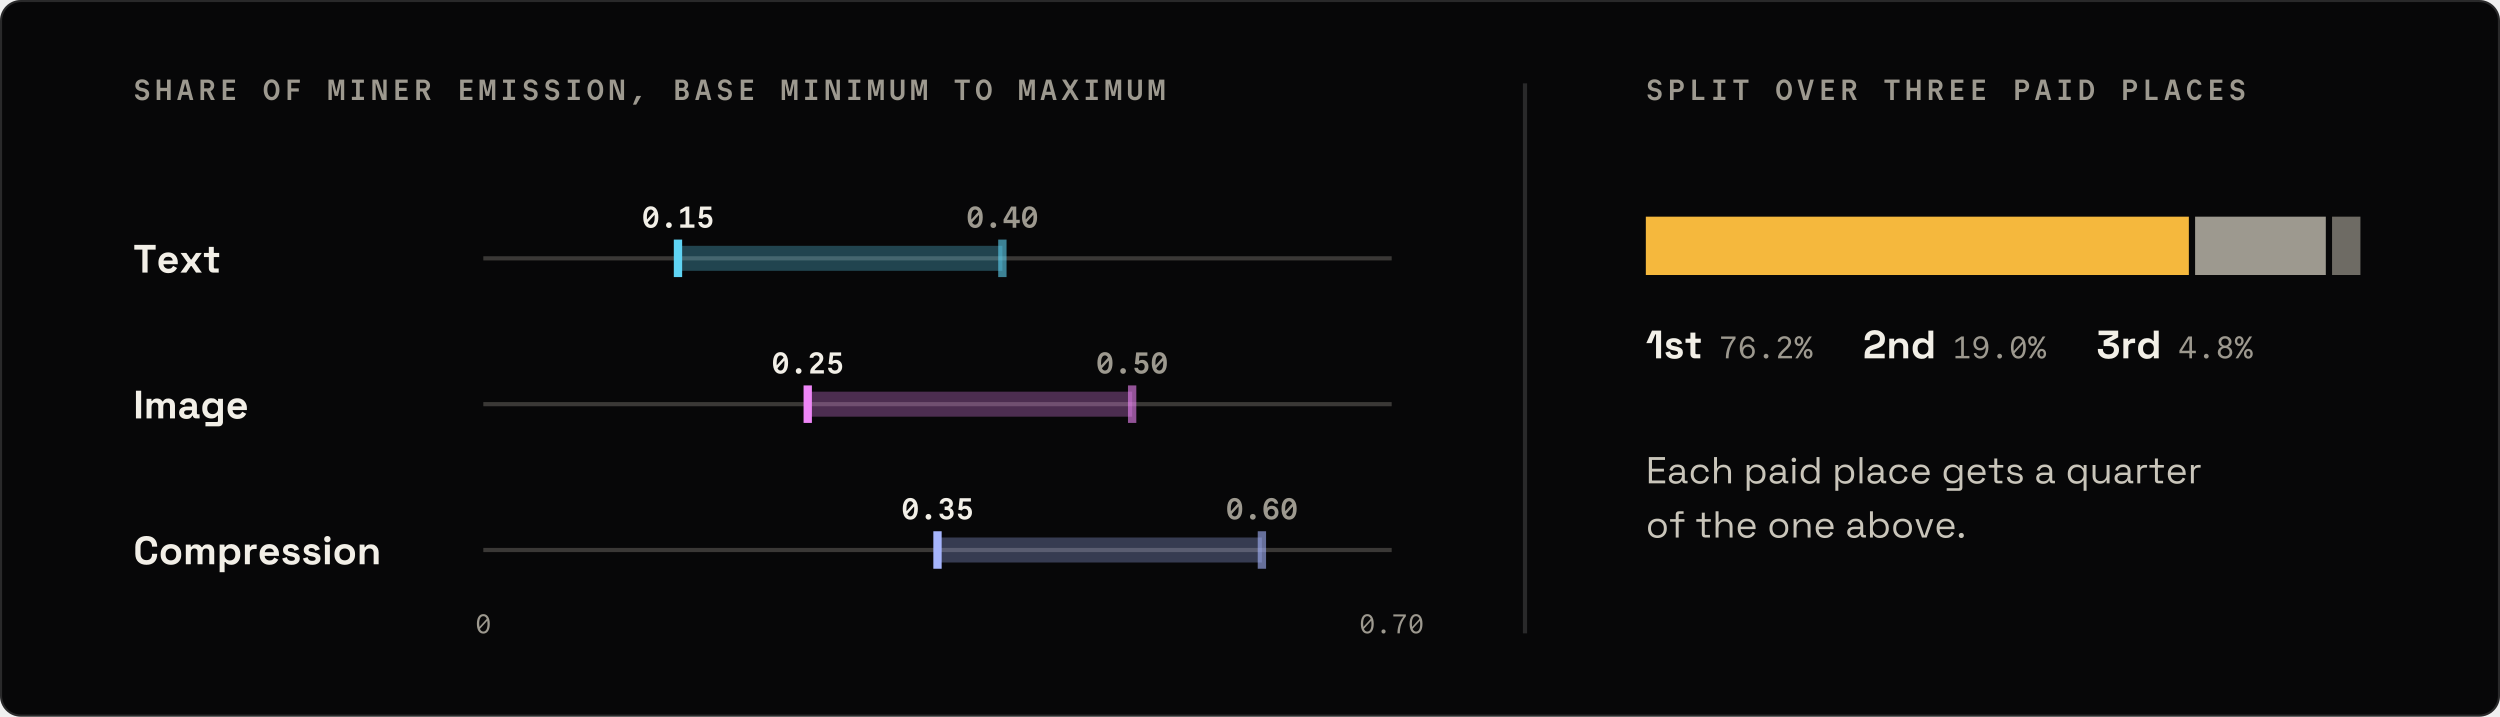
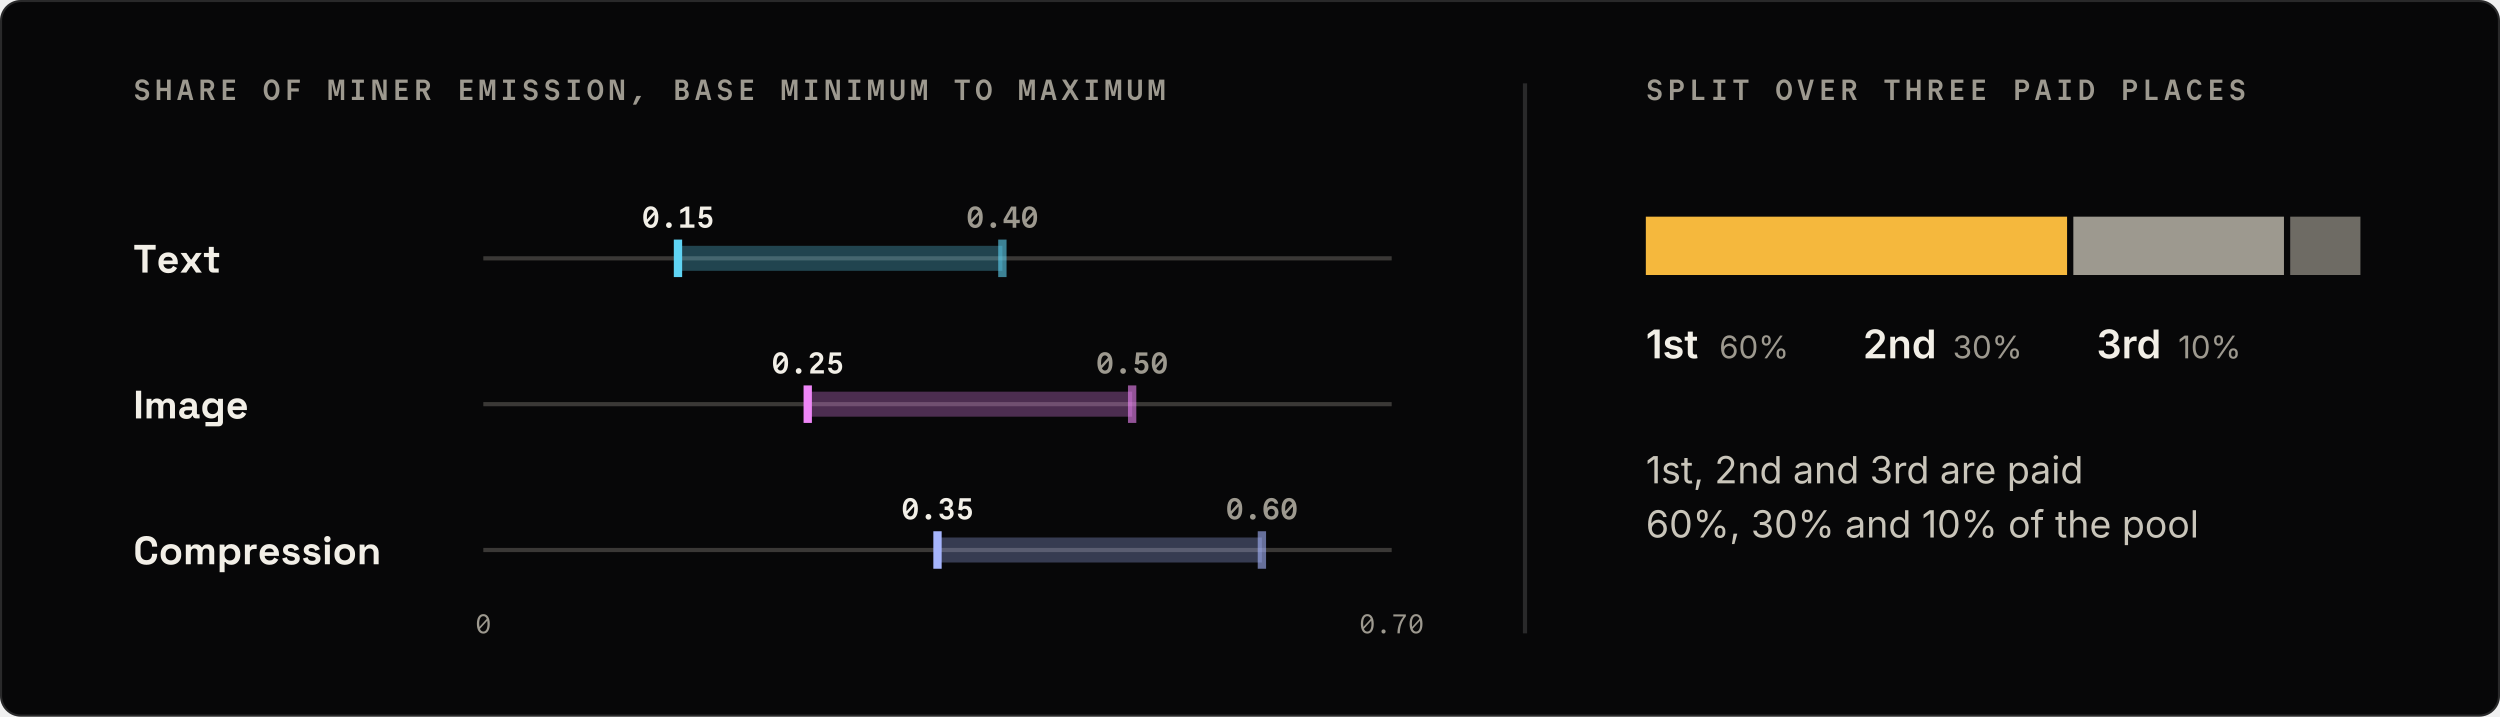
- <svg xmlns="http://www.w3.org/2000/svg" width="1200" height="344" viewBox="0 0 1200 344" fill="none" role="img" aria-label="Share of miner emission per tournament, and the split over three paid places">
+ <svg xmlns="http://www.w3.org/2000/svg" width="1200" height="344" viewBox="0 0 1200 344" fill="none" role="img" aria-label="Share of miner emission per tournament, and the split over three paid places: 60%, 30% and 10%">
  <style>.n{display:none}@media (max-width:560px){.w{display:none}.n{display:inline}}</style>
  <defs>
    <path id="m753" d="M56 190H172Q177 149 213.5 122.5Q250 96 302 96Q355 96 388 124Q421 152 421 197Q421 274 313 293L273 300Q69 336 69 498Q69 593 132 651.5Q195 710 298 710Q398 710 465.5 656Q533 602 537 520H421Q417 555 383.5 577.5Q350 600 303 600Q253 600 222 574Q191 548 191 506Q191 435 289 417L329 410Q543 373 543 204Q543 106 478 46Q413 -14 306 -14Q200 -14 129.5 43.5Q59 101 56 190Z" />
    <path id="m748" d="M60 0V700H185V418H415V700H540V0H415V303H185V0Z" />
    <path id="m741" d="M144 0H23L213 700H387L577 0H454L408 174H190ZM220 284H378L301 575H297Z" />
    <path id="m752" d="M207 400H337Q380 400 406.5 426Q433 452 433 495Q433 538 406.5 564Q380 590 337 590H207ZM82 0V700H332Q430 700 491.5 643Q553 586 553 495Q553 428 518.5 378.5Q484 329 425 306L575 0H438L296 290H207V0Z" />
    <path id="m745" d="M105 0V700H527V590H230V418H490V308H230V110H527V0Z" />
    <path id="m74f" d="M494.5 90.5Q419 -10 300 -10Q181 -10 105.5 90.5Q30 191 30 350Q30 509 105.5 609.5Q181 710 300 710Q419 710 494.5 609.5Q570 509 570 350Q570 191 494.5 90.5ZM194.5 172Q234 105 300 105Q366 105 405.5 172Q445 239 445 350Q445 461 405.5 528Q366 595 300 595Q234 595 194.5 528Q155 461 155 350Q155 239 194.5 172Z" />
    <path id="m746" d="M108 0V700H530V590H233V400H493V290H233V0Z" />
    <path id="m74d" d="M145 556V0H30V700H202L298 283H302L398 700H570V0H455V556H451L355 140H245L149 556Z" />
    <path id="m749" d="M93 0V110H238V590H95V700H506V590H363V110H508V0Z" />
    <path id="m74e" d="M430 185V700H545V0H380L174 579H170V0H55V700H243L426 185Z" />
    <path id="m72c" d="M110 -160 231 140H391L220 -160Z" />
    <path id="m742" d="M85 0V700H325Q411 700 467.5 647Q524 594 524 514Q524 419 447 369V365Q493 341 519.5 298Q546 255 546 200Q546 114 486 57Q426 0 335 0ZM210 418H325Q359 418 381.5 442Q404 466 404 504Q404 542 381.5 566Q359 590 325 590H210ZM210 110H335Q373 110 397 137.5Q421 165 421 209Q421 253 397 280.5Q373 308 335 308H210Z" />
    <path id="m755" d="M540 700V220Q540 120 472 55Q404 -10 300 -10Q196 -10 128 55Q60 120 60 220V700H185V220Q185 170 217.5 137.5Q250 105 300 105Q351 105 383 137.5Q415 170 415 220V700Z" />
    <path id="m754" d="M238 0V590H40V700H560V590H363V0Z" />
    <path id="m758" d="M5 0 225 365 21 700H160L300 470L440 700H577L374 367L595 0H456L299 261L142 0Z" />
    <path id="d754" d="M228 0V580H24V700H564V580H360V0Z" />
    <path id="d765" d="M296 -14Q222 -14 165.5 17.5Q109 49 77.5 106.5Q46 164 46 242V254Q46 332 77 389.5Q108 447 164 478.5Q220 510 294 510Q367 510 421 477.5Q475 445 505 387.5Q535 330 535 254V211H174Q176 160 212 128Q248 96 300 96Q353 96 378 119Q403 142 416 170L519 116Q505 90 478.5 59.5Q452 29 408 7.5Q364 -14 296 -14ZM175 305H407Q403 348 372.5 374Q342 400 293 400Q242 400 212 374Q182 348 175 305Z" />
    <path id="d778" d="M26 0 206 250 28 496H174L287 331H305L418 496H564L386 250L566 0H418L305 167H287L174 0Z" />
    <path id="d774" d="M260 0Q211 0 180.5 30.5Q150 61 150 112V392H26V496H150V650H276V496H412V392H276V134Q276 104 304 104H400V0Z" />
    <path id="m730" d="M484 85Q418 -10 300 -10Q182 -10 116 85Q50 180 50 350Q50 520 116 615Q182 710 300 710Q418 710 484 615Q550 520 550 350Q550 180 484 85ZM174 272 401 524Q368 600 300 600Q238 600 204 534.5Q170 469 170 350Q170 304 174 272ZM300 100Q362 100 396 165.5Q430 231 430 350Q430 396 426 428L199 176Q232 100 300 100Z" />
    <path id="m72e" d="M232.5 17.5Q205 45 205 85Q205 125 232.5 152.5Q260 180 300 180Q340 180 367.5 152.5Q395 125 395 85Q395 45 367.5 17.5Q340 -10 300 -10Q260 -10 232.5 17.5Z" />
    <path id="m731" d="M75 0V110H250V569L75 464V588L260 700H375V110H545V0Z" />
    <path id="m735" d="M191 190Q195 150 225.5 125Q256 100 300 100Q352 100 384 135.5Q416 171 416 227Q416 282 385.5 316Q355 350 305 350Q235 350 208 294L92 318L133 700H505V590H241L222 419L226 418Q270 454 336 454Q425 454 483 390.5Q541 327 541 230Q541 125 473 57.5Q405 -10 299 -10Q203 -10 140 45.5Q77 101 72 190Z" />
    <path id="m734" d="M40 151V271L288 700H460V261H575V151H460V0H340V151ZM336 589 150 261H340V589Z" />
    <path id="d749" d="M66 0V700H198V0Z" />
    <path id="d76d" d="M70 0V496H194V442H212Q225 467 255 485.5Q285 504 334 504Q387 504 419 483.5Q451 463 468 430H486Q503 462 534 483Q565 504 622 504Q668 504 705.5 484.5Q743 465 765.5 425.5Q788 386 788 326V0H662V317Q662 358 641 378.5Q620 399 582 399Q539 399 515.5 371.5Q492 344 492 293V0H366V317Q366 358 345 378.5Q324 399 286 399Q243 399 219.5 371.5Q196 344 196 293V0Z" />
    <path id="d761" d="M224 -14Q171 -14 129 4.5Q87 23 62.5 58.5Q38 94 38 145Q38 196 62.5 230.5Q87 265 130.5 282.5Q174 300 230 300H366V328Q366 363 344 385.5Q322 408 274 408Q227 408 204 386.5Q181 365 174 331L58 370Q70 408 96.5 439.5Q123 471 167.5 490.5Q212 510 276 510Q374 510 431 461Q488 412 488 319V134Q488 104 516 104H556V0H472Q435 0 411 18Q387 36 387 66V67H368Q364 55 350 35.5Q336 16 306 1Q276 -14 224 -14ZM246 88Q299 88 332.5 117.5Q366 147 366 196V206H239Q204 206 184 191Q164 176 164 149Q164 122 185 105Q206 88 246 88Z" />
    <path id="d767" d="M46 246V262Q46 340 77 395.5Q108 451 159.5 480.5Q211 510 272 510Q340 510 375 486Q410 462 426 436H444V496H568V-88Q568 -139 538 -169.5Q508 -200 458 -200H126V-90H414Q442 -90 442 -60V69H424Q414 53 396 36.5Q378 20 348 9Q318 -2 272 -2Q211 -2 159.5 27.5Q108 57 77 112.5Q46 168 46 246ZM308 108Q366 108 405 145Q444 182 444 249V259Q444 327 405.5 363.5Q367 400 308 400Q250 400 211 363.5Q172 327 172 259V249Q172 182 211 145Q250 108 308 108Z" />
    <path id="m732" d="M81 0V55Q81 119 120 178Q159 237 252 314Q327 376 358.5 419Q390 462 390 504Q390 547 361.5 573.5Q333 600 288 600Q246 600 216.5 577.5Q187 555 184 520H63Q63 601 127.5 655.5Q192 710 291 710Q390 710 452.5 653.5Q515 597 515 508Q515 442 474 379Q433 316 340 239Q248 162 225 110H535V0Z" />
    <path id="d743" d="M332 -14Q202 -14 126 58.5Q50 131 50 266V434Q50 569 126 641.5Q202 714 332 714Q461 714 531.5 643.5Q602 573 602 450V444H472V454Q472 516 437.5 556Q403 596 332 596Q262 596 222 553Q182 510 182 436V264Q182 191 222 147.5Q262 104 332 104Q403 104 437.5 144.5Q472 185 472 246V264H602V250Q602 127 531.5 56.5Q461 -14 332 -14Z" />
    <path id="d76f" d="M306 -14Q232 -14 173 16Q114 46 80 103Q46 160 46 240V256Q46 336 80 393Q114 450 173 480Q232 510 306 510Q380 510 439 480Q498 450 532 393Q566 336 566 256V240Q566 160 532 103Q498 46 439 16Q380 -14 306 -14ZM306 98Q364 98 402 135.5Q440 173 440 243V253Q440 323 402.5 360.5Q365 398 306 398Q248 398 210 360.5Q172 323 172 253V243Q172 173 210 135.5Q248 98 306 98Z" />
    <path id="d770" d="M70 -200V496H194V436H212Q229 465 265 487.5Q301 510 368 510Q428 510 479 480.5Q530 451 561 394Q592 337 592 256V240Q592 159 561 102Q530 45 479 15.5Q428 -14 368 -14Q323 -14 292.5 -3.5Q262 7 243.5 23.5Q225 40 214 57H196V-200ZM330 96Q389 96 427.5 133.5Q466 171 466 243V253Q466 325 427 362.5Q388 400 330 400Q272 400 233 362.5Q194 325 194 253V243Q194 171 233 133.5Q272 96 330 96Z" />
    <path id="d772" d="M70 0V496H194V440H212Q223 470 248.5 484Q274 498 308 498H368V386H306Q258 386 227 360.5Q196 335 196 282V0Z" />
    <path id="d773" d="M276 -14Q179 -14 117 28Q55 70 42 148L158 178Q165 143 181.5 123Q198 103 222.5 94.5Q247 86 276 86Q320 86 341 101.5Q362 117 362 140Q362 163 342 175.5Q322 188 278 196L250 201Q198 211 155 228.5Q112 246 86 277Q60 308 60 357Q60 431 114 470.5Q168 510 256 510Q339 510 394 473Q449 436 466 376L349 340Q341 378 316.5 394Q292 410 256 410Q220 410 201 397.5Q182 385 182 363Q182 339 202 327.5Q222 316 256 310L284 305Q340 295 385.5 278.5Q431 262 457.5 231.5Q484 201 484 149Q484 71 427.5 28.5Q371 -14 276 -14Z" />
    <path id="d769" d="M70 0V496H196V0ZM133 554Q99 554 75.5 576Q52 598 52 634Q52 670 75.5 692Q99 714 133 714Q168 714 191 692Q214 670 214 634Q214 598 191 576Q168 554 133 554Z" />
    <path id="d76e" d="M70 0V496H194V431H212Q224 457 257 480.5Q290 504 357 504Q415 504 458.5 477.5Q502 451 526 404.5Q550 358 550 296V0H424V286Q424 342 396.5 370Q369 398 318 398Q260 398 228 359.5Q196 321 196 252V0Z" />
    <path id="m733" d="M190 520H72Q72 604 132.5 657Q193 710 289 710Q386 710 447.5 657Q509 604 509 521Q509 418 414 378V374Q472 353 503.5 309Q535 265 535 204Q535 111 467.5 50.5Q400 -10 296 -10Q195 -10 128.5 47Q62 104 62 190H182Q184 151 217.5 125.5Q251 100 299 100Q351 100 383 129Q415 158 415 205Q415 251 383 280.5Q351 310 301 310H236V425H293Q336 425 363.5 449Q391 473 391 511Q391 550 362 576Q333 602 289 602Q248 602 219.5 579Q191 556 190 520Z" />
    <path id="m736" d="M320 600Q259 600 220 543Q181 486 172 387H176Q238 452 333 452Q427 452 488 388Q549 324 549 226Q549 123 481.5 56.5Q414 -10 310 -10Q189 -10 119.5 84Q50 178 50 341Q50 508 122 609Q194 710 318 710Q407 710 467.5 657.5Q528 605 539 520H423Q413 557 385 578.5Q357 600 320 600ZM429 225Q429 278 396 313Q363 348 313 348Q262 348 227.5 312Q193 276 193 223Q193 170 226.5 135Q260 100 311 100Q362 100 395.5 135.5Q429 171 429 225Z" />
    <path id="m430" d="M475 85.5Q412 -10 300 -10Q188 -10 125 85.5Q62 181 62 350Q62 519 125 614.5Q188 710 300 710Q412 710 475 614.5Q538 519 538 350Q538 181 475 85.5ZM155 235 426 535Q386 634 300 634Q226 634 186 560Q146 486 146 350Q146 284 155 235ZM300 66Q374 66 414 140Q454 214 454 350Q454 416 445 465L174 165Q214 66 300 66Z" />
    <path id="m42e" d="M245.5 14.5Q223 37 223 69Q223 101 245.5 123.5Q268 146 300 146Q332 146 354.5 123.5Q377 101 377 69Q377 37 354.5 14.5Q332 -8 300 -8Q268 -8 245.5 14.5Z" />
    <path id="m437" d="M213 0Q213 347 433 622H61V700H524V628Q408 479 355 330.5Q302 182 300 0Z" />
    <path id="m750" d="M88 0V700H339Q438 700 500.5 640Q563 580 563 485Q563 390 500.5 330Q438 270 339 270H213V0ZM213 380H344Q388 380 415.5 409Q443 438 443 485Q443 532 415.5 561Q388 590 344 590H213Z" />
    <path id="m74c" d="M115 0V700H240V110H527V0Z" />
    <path id="m756" d="M216 0 20 700H146L299 134H303L456 700H580L384 0Z" />
    <path id="m744" d="M73 0V700H278Q407 700 487.5 603Q568 506 568 350Q568 194 487.5 97Q407 0 278 0ZM198 110H278Q354 110 398.5 175Q443 240 443 350Q443 460 398.5 525Q354 590 278 590H198Z" />
    <path id="m743" d="M435 190H556Q547 102 482.5 46Q418 -10 327 -10Q205 -10 129 90Q53 190 53 350Q53 510 129 610Q205 710 325 710Q413 710 475.5 657Q538 604 551 520H430Q420 554 392 574.5Q364 595 326 595Q258 595 218 528.5Q178 462 178 350Q178 238 219 171.5Q260 105 329 105Q370 105 398.5 128Q427 151 435 190Z" />
    <path id="d731" d="M258 0V606H240L146 384H12L155 700H386V0Z" />
    <path id="m436" d="M318 634Q238 634 191 555.5Q144 477 143 343H148Q205 446 327 446Q419 446 479.5 382.5Q540 319 540 221Q540 120 475 55Q410 -10 311 -10Q195 -10 127 84Q59 178 59 341Q59 508 129 609Q199 710 318 710Q402 710 460.5 660Q519 610 527 532H448Q437 579 401.5 606.5Q366 634 318 634ZM169 216Q169 152 210 109Q251 66 312 66Q374 66 415 109.5Q456 153 456 220Q456 286 416.5 329Q377 372 316 372Q254 372 211.5 327Q169 282 169 216Z" />
    <path id="m432" d="M84 0V34Q84 93 125.5 155Q167 217 264 303Q345 375 379 423.5Q413 472 413 518Q413 570 378.5 601.5Q344 633 288 633Q235 633 198 604.5Q161 576 157 532H73Q75 608 137.5 659Q200 710 291 710Q383 710 441.5 657Q500 604 500 521Q500 457 459 394Q418 331 323 248Q204 144 182 76H530V0Z" />
    <path id="m425" d="M35 0 479 700H565L120 0ZM254.5 441.5Q215 397 154 397Q93 397 53.5 441.5Q14 486 14 554Q14 622 53.5 666Q93 710 154 710Q215 710 254.5 666Q294 622 294 554Q294 486 254.5 441.5ZM220 554Q220 594 202.5 618Q185 642 154 642Q123 642 105.5 618Q88 594 88 554Q88 513 105.5 489Q123 465 154 465Q185 465 202.5 489Q220 513 220 554ZM546.5 34.5Q507 -10 446 -10Q385 -10 345.5 34.5Q306 79 306 147Q306 215 345.5 259Q385 303 446 303Q507 303 546.5 259Q586 215 586 147Q586 79 546.5 34.5ZM512 147Q512 187 494.5 211Q477 235 446 235Q415 235 397.5 211Q380 187 380 147Q380 106 397.5 82Q415 58 446 58Q477 58 494.5 82Q512 106 512 147Z" />
    <path id="d732" d="M42 0V84Q42 157 66 205.5Q90 254 135.5 285.5Q181 317 247 337L314 358Q351 370 376 387.5Q401 405 414.5 430Q428 455 428 487V491Q428 541 394 570.5Q360 600 301 600Q243 600 207.5 568.5Q172 537 172 478V460H44V476Q44 552 78 605Q112 658 170.5 686Q229 714 301 714Q373 714 431 686.5Q489 659 522.5 609.5Q556 560 556 493V483Q556 416 528.5 369.5Q501 323 454 293.5Q407 264 347 245L283 225Q240 212 216 196.5Q192 181 182.5 162.5Q173 144 173 118V114H550V0Z" />
    <path id="d764" d="M270 -14Q211 -14 159.5 15.5Q108 45 77 102Q46 159 46 240V256Q46 337 77 394Q108 451 159 480.5Q210 510 270 510Q315 510 345.5 499.5Q376 489 395 473Q414 457 424 439H442V700H568V0H444V60H426Q409 32 373.5 9Q338 -14 270 -14ZM308 96Q366 96 405 133.5Q444 171 444 243V253Q444 325 405.5 362.5Q367 400 308 400Q250 400 211 362.5Q172 325 172 253V243Q172 171 211 133.5Q250 96 308 96Z" />
    <path id="m431" d="M87 0V76H269V608L87 491V578L276 700H356V76H533V0Z" />
    <path id="m439" d="M282 66Q362 66 409 144.5Q456 223 457 357H452Q395 254 273 254Q181 254 120.5 317.5Q60 381 60 479Q60 580 125 645Q190 710 289 710Q405 710 473 616Q541 522 541 359Q541 192 471 91Q401 -10 282 -10Q198 -10 139.5 40Q81 90 73 168H152Q163 121 198.5 93.5Q234 66 282 66ZM431 484Q431 548 390 591Q349 634 288 634Q226 634 185 590.5Q144 547 144 480Q144 414 183.5 371Q223 328 284 328Q346 328 388.5 373Q431 418 431 484Z" />
    <path id="d733" d="M304 -14Q225 -14 164 14Q103 42 68.5 94.5Q34 147 34 219V237H162V223Q162 167 201 133.5Q240 100 304 100Q369 100 404.5 131Q440 162 440 209V219Q440 251 424 271Q408 291 381 300.5Q354 310 320 310H180V450L406 570V586H52V700H548V530L337 418V402H374Q421 402 465.5 383Q510 364 539 324.5Q568 285 568 222V210Q568 142 535 91.5Q502 41 442.5 13.5Q383 -14 304 -14Z" />
    <path id="m434" d="M40 165V249L322 700H442V243H566V165H442V0H358V165ZM354 623 119 243H358V623Z" />
    <path id="m438" d="M68 193Q68 253 103.5 300.5Q139 348 198 370V374Q150 395 121.5 435.5Q93 476 93 527Q93 605 152.5 657.5Q212 710 300 710Q388 710 447.5 657.5Q507 605 507 527Q507 476 479 435.5Q451 395 403 374V370Q462 347 497 300Q532 253 532 193Q532 107 465 48.5Q398 -10 300 -10Q202 -10 135 48.5Q68 107 68 193ZM386.5 602.5Q352 635 300 635Q248 635 213.5 602.5Q179 570 179 521Q179 472 213.5 439.5Q248 407 300 407Q352 407 386.5 439.5Q421 472 421 521Q421 570 386.5 602.5ZM403 293Q362 330 300 330Q238 330 197 293Q156 256 156 199Q156 142 197 104Q238 66 300 66Q362 66 403 104Q444 142 444 199Q444 256 403 293Z" />
    <path id="d445" d="M80 0V700H511V624H164V390H483V314H164V76H516V0Z" />
    <path id="d461" d="M233 -14Q182 -14 140 4Q98 22 74 56Q50 90 50 139Q50 189 74 221.5Q98 254 140 270.5Q182 287 234 287H399V323Q399 375 368.5 405Q338 435 278 435Q219 435 186 406.5Q153 378 141 330L67 354Q79 395 105 428.5Q131 462 174.5 482.5Q218 503 279 503Q373 503 425 454.5Q477 406 477 318V97Q477 67 505 67H550V0H481Q448 0 428 18.5Q408 37 408 68V73H396Q385 54 366.5 33.5Q348 13 316 -0.5Q284 -14 233 -14ZM242 54Q312 54 355.5 95.5Q399 137 399 212V223H237Q190 223 159.5 202.5Q129 182 129 141Q129 100 160.5 77Q192 54 242 54Z" />
    <path id="d463" d="M308 -14Q237 -14 180.5 16.5Q124 47 91.5 104Q59 161 59 239V250Q59 329 91.5 385.5Q124 442 180.5 472.5Q237 503 308 503Q378 503 427.5 477Q477 451 505.5 408Q534 365 542 316L465 300Q460 336 441.5 366Q423 396 390 414Q357 432 309 432Q260 432 221.5 410Q183 388 160.5 347Q138 306 138 249V240Q138 183 160.5 142Q183 101 221.5 79Q260 57 309 57Q382 57 420.5 95Q459 133 468 189L546 172Q535 124 506 81Q477 38 427.5 12Q378 -14 308 -14Z" />
    <path id="d468" d="M83 0V700H162V411H176Q186 433 206.5 452.5Q227 472 259.5 485Q292 498 342 498Q397 498 440.5 474.5Q484 451 510 406.5Q536 362 536 296V0H457V290Q457 363 420.5 396Q384 429 322 429Q251 429 206.5 383Q162 337 162 246V0Z" />
    <path id="d470" d="M83 -200V489H160V408H174Q193 445 235.5 474Q278 503 354 503Q417 503 469.5 472.5Q522 442 553.5 386Q585 330 585 251V238Q585 160 554 103Q523 46 470.5 16Q418 -14 354 -14Q303 -14 267.5 -0.5Q232 13 210 34Q188 55 176 77H162V-200ZM333 56Q409 56 456.5 104.5Q504 153 504 240V249Q504 336 456.5 384.5Q409 433 333 433Q258 433 209.5 384.5Q161 336 161 249V240Q161 153 209.5 104.5Q258 56 333 56Z" />
    <path id="d469" d="M83 0V489H162V0ZM123 565Q97 565 79.5 582Q62 599 62 625Q62 652 79.5 669Q97 686 123 686Q149 686 166 669Q183 652 183 625Q183 599 166 582Q149 565 123 565Z" />
    <path id="d464" d="M290 -14Q227 -14 174 16Q121 46 90 103Q59 160 59 238V251Q59 329 90 385.5Q121 442 173.5 472.5Q226 503 290 503Q341 503 376.5 489.5Q412 476 434 455.5Q456 435 468 412H482V700H561V0H484V81H470Q450 44 408 15Q366 -14 290 -14ZM311 56Q387 56 434.5 104.5Q482 153 482 240V249Q482 336 434.5 384.5Q387 433 311 433Q236 433 187.5 384.5Q139 336 139 249V240Q139 153 187.5 104.5Q236 56 311 56Z" />
    <path id="d46c" d="M83 0V700H162V0Z" />
    <path id="d465" d="M307 -14Q233 -14 177 17.5Q121 49 90 106Q59 163 59 238V250Q59 326 90 383Q121 440 176 471.5Q231 503 302 503Q371 503 424 473.5Q477 444 507 389Q537 334 537 260V224H138Q141 145 189 100.5Q237 56 309 56Q372 56 406 85Q440 114 458 154L526 121Q511 90 484.5 59Q458 28 415.5 7Q373 -14 307 -14ZM139 289H457Q453 357 410.5 395Q368 433 302 433Q235 433 192 395Q149 357 139 289Z" />
    <path id="d467" d="M59 242V256Q59 333 90 388Q121 443 174 473Q227 503 290 503Q367 503 408.5 473.5Q450 444 470 408H484V489H559V-114Q559 -154 537 -177Q515 -200 473 -200H141V-130H452Q482 -130 482 -100V86H468Q456 64 434 43Q412 22 377 8.5Q342 -5 290 -5Q227 -5 174 25Q121 55 90 110.5Q59 166 59 242ZM311 65Q387 65 434.5 113Q482 161 482 245V253Q482 338 434.5 385.5Q387 433 311 433Q236 433 187.5 385.5Q139 338 139 253V245Q139 161 187.5 113Q236 65 311 65Z" />
    <path id="d474" d="M263 0Q221 0 198.5 23Q176 46 176 86V420H29V489H176V663H255V489H415V420H255V98Q255 68 284 68H393V0Z" />
    <path id="d473" d="M280 -14Q189 -14 126.5 28Q64 70 51 161L126 178Q134 130 156 102.5Q178 75 210.5 63.5Q243 52 280 52Q335 52 367 74Q399 96 399 133Q399 171 368.5 186.5Q338 202 285 212L244 219Q197 227 158 244Q119 261 96 290Q73 319 73 363Q73 429 124 466Q175 503 259 503Q342 503 393.5 465.5Q445 428 460 360L386 341Q377 394 343 415.5Q309 437 259 437Q209 437 180 418.5Q151 400 151 364Q151 329 178.5 312.5Q206 296 252 288L293 281Q345 272 386.5 256.5Q428 241 452.5 212Q477 183 477 136Q477 64 423.5 25Q370 -14 280 -14Z" />
    <path id="d471" d="M482 -200V77H468Q456 55 434 34Q412 13 376.5 -0.5Q341 -14 290 -14Q226 -14 173.5 16Q121 46 90 103Q59 160 59 238V251Q59 330 90 386Q121 442 174 472.5Q227 503 290 503Q366 503 408 474Q450 445 470 408H484V489H561V-200ZM311 56Q387 56 434.5 104.5Q482 153 482 240V249Q482 336 434.5 384.5Q387 433 311 433Q236 433 187.5 384.5Q139 336 139 249V240Q139 153 187.5 104.5Q236 56 311 56Z" />
    <path id="d475" d="M270 -9Q217 -9 172.5 14Q128 37 102.5 82.5Q77 128 77 193V489H156V199Q156 126 192.5 93Q229 60 291 60Q361 60 406 106Q451 152 451 243V489H530V0H453V83H439Q423 48 384 19.5Q345 -9 270 -9Z" />
    <path id="d472" d="M83 0V489H160V429H174Q187 461 214 476Q241 491 285 491H343V419H280Q227 419 194.5 389.5Q162 360 162 298V0Z" />
    <path id="d46f" d="M309 -14Q235 -14 178.5 17Q122 48 90.5 104.5Q59 161 59 238V251Q59 327 90.5 384Q122 441 178.5 472Q235 503 309 503Q383 503 439.5 472Q496 441 527.5 384Q559 327 559 251V238Q559 161 527.5 104.5Q496 48 439.5 17Q383 -14 309 -14ZM309 57Q387 57 433.5 106.5Q480 156 480 240V249Q480 333 433.5 382.5Q387 432 309 432Q232 432 185 382.5Q138 333 138 249V240Q138 156 185 106.5Q232 57 309 57Z" />
    <path id="d466" d="M179 0V420H29V489H179V614Q179 654 201.5 677Q224 700 266 700H389V632H288Q258 632 258 602V489H412V420H258V0Z" />
    <path id="d46e" d="M83 0V489H160V406H174Q190 441 228.5 469.5Q267 498 342 498Q397 498 440.5 475Q484 452 510 407Q536 362 536 296V0H457V290Q457 363 420.5 396Q384 429 322 429Q251 429 206.5 383Q162 337 162 246V0Z" />
    <path id="d462" d="M354 -14Q278 -14 235.5 15Q193 44 174 81H160V0H83V700H162V412H176Q188 435 210 455.5Q232 476 267.5 489.5Q303 503 354 503Q418 503 470.5 472.5Q523 442 554 385.5Q585 329 585 251V238Q585 160 553.5 103Q522 46 469.5 16Q417 -14 354 -14ZM333 56Q409 56 456.5 104.5Q504 153 504 240V249Q504 336 456.5 384.5Q409 433 333 433Q258 433 209.5 384.5Q161 336 161 249V240Q161 153 209.5 104.5Q258 56 333 56Z" />
    <path id="d476" d="M207 0 32 489H116L263 59H277L424 489H508L333 0Z" />
    <path id="d42e" d="M126 -14Q97 -14 77.5 5Q58 24 58 54Q58 84 77.5 103Q97 122 126 122Q156 122 175 103Q194 84 194 54Q194 24 175 5Q156 -14 126 -14Z" />
  </defs>
  <clipPath id="c">
    <rect width="1200" height="344" rx="10" />
  </clipPath>
  <rect width="1200" height="344" rx="10" fill="#070708" />
  <rect x=".5" y=".5" width="1199" height="343" rx="9.5" stroke="#ffffff" stroke-opacity="0.14" />
  <g class="w">
    <g fill="#9d998f" transform="translate(64 48) scale(0.014 -0.014)">
      <use href="#m753" x="0" />
      <use href="#m748" x="740" />
      <use href="#m741" x="1480" />
      <use href="#m752" x="2220" />
      <use href="#m745" x="2960" />
      <use href="#m74f" x="4440" />
      <use href="#m746" x="5180" />
      <use href="#m74d" x="6660" />
      <use href="#m749" x="7400" />
      <use href="#m74e" x="8140" />
      <use href="#m745" x="8880" />
      <use href="#m752" x="9620" />
      <use href="#m745" x="11100" />
      <use href="#m74d" x="11840" />
      <use href="#m749" x="12580" />
      <use href="#m753" x="13320" />
      <use href="#m753" x="14060" />
      <use href="#m749" x="14800" />
      <use href="#m74f" x="15540" />
      <use href="#m74e" x="16280" />
      <use href="#m72c" x="17020" />
      <use href="#m742" x="18500" />
      <use href="#m741" x="19240" />
      <use href="#m753" x="19980" />
      <use href="#m745" x="20720" />
      <use href="#m74d" x="22200" />
      <use href="#m749" x="22940" />
      <use href="#m74e" x="23680" />
      <use href="#m749" x="24420" />
      <use href="#m74d" x="25160" />
      <use href="#m755" x="25900" />
      <use href="#m74d" x="26640" />
      <use href="#m754" x="28120" />
      <use href="#m74f" x="28860" />
      <use href="#m74d" x="30340" />
      <use href="#m741" x="31080" />
      <use href="#m758" x="31820" />
      <use href="#m749" x="32560" />
      <use href="#m74d" x="33300" />
      <use href="#m755" x="34040" />
      <use href="#m74d" x="34780" />
    </g>
    <g fill="#f2efe7" transform="translate(64 130.84) scale(0.019 -0.019)">
      <use href="#d754" x="0" />
      <use href="#d765" x="588" />
      <use href="#d778" x="1165" />
      <use href="#d774" x="1757" />
    </g>
    <path d="M232 124H668" stroke="#6e6b64" stroke-opacity=".5" stroke-width="2" />
    <rect x="325.43" y="118" width="155.71" height="12" fill="#5fd4f4" fill-opacity=".3" />
    <rect x="323.43" y="115" width="4" height="18" fill="#5fd4f4" />
    <rect x="479.14" y="115" width="4" height="18" fill="#5fd4f4" fill-opacity=".6" />
    <g fill="#f2efe7" transform="translate(308.03 109.3) scale(0.0145 -0.0145)">
      <use href="#m730" x="0" />
      <use href="#m72e" x="600" />
      <use href="#m731" x="1200" />
      <use href="#m735" x="1800" />
    </g>
    <g fill="#9d998f" transform="translate(463.74 109.3) scale(0.0145 -0.0145)">
      <use href="#m730" x="0" />
      <use href="#m72e" x="600" />
      <use href="#m734" x="1200" />
      <use href="#m730" x="1800" />
    </g>
    <g fill="#f2efe7" transform="translate(64 200.84) scale(0.019 -0.019)">
      <use href="#d749" x="0" />
      <use href="#d76d" x="264" />
      <use href="#d761" x="1118" />
      <use href="#d767" x="1696" />
      <use href="#d765" x="2334" />
    </g>
    <path d="M232 194H668" stroke="#6e6b64" stroke-opacity=".5" stroke-width="2" />
    <rect x="387.71" y="188" width="155.71" height="12" fill="#ee86f7" fill-opacity=".3" />
    <rect x="385.71" y="185" width="4" height="18" fill="#ee86f7" />
    <rect x="541.43" y="185" width="4" height="18" fill="#ee86f7" fill-opacity=".6" />
    <g fill="#f2efe7" transform="translate(370.31 179.3) scale(0.0145 -0.0145)">
      <use href="#m730" x="0" />
      <use href="#m72e" x="600" />
      <use href="#m732" x="1200" />
      <use href="#m735" x="1800" />
    </g>
    <g fill="#9d998f" transform="translate(526.03 179.3) scale(0.0145 -0.0145)">
      <use href="#m730" x="0" />
      <use href="#m72e" x="600" />
      <use href="#m735" x="1200" />
      <use href="#m730" x="1800" />
    </g>
    <g fill="#f2efe7" transform="translate(64 270.84) scale(0.019 -0.019)">
      <use href="#d743" x="0" />
      <use href="#d76f" x="644" />
      <use href="#d76d" x="1256" />
      <use href="#d770" x="2110" />
      <use href="#d772" x="2748" />
      <use href="#d765" x="3144" />
      <use href="#d773" x="3721" />
      <use href="#d773" x="4245" />
      <use href="#d769" x="4769" />
      <use href="#d76f" x="5035" />
      <use href="#d76e" x="5647" />
    </g>
    <path d="M232 264H668" stroke="#6e6b64" stroke-opacity=".5" stroke-width="2" />
    <rect x="450" y="258" width="155.71" height="12" fill="#a5b4fc" fill-opacity=".3" />
    <rect x="448" y="255" width="4" height="18" fill="#a5b4fc" />
    <rect x="603.71" y="255" width="4" height="18" fill="#a5b4fc" fill-opacity=".6" />
    <g fill="#f2efe7" transform="translate(432.6 249.3) scale(0.0145 -0.0145)">
      <use href="#m730" x="0" />
      <use href="#m72e" x="600" />
      <use href="#m733" x="1200" />
      <use href="#m735" x="1800" />
    </g>
    <g fill="#9d998f" transform="translate(588.31 249.3) scale(0.0145 -0.0145)">
      <use href="#m730" x="0" />
      <use href="#m72e" x="600" />
      <use href="#m736" x="1200" />
      <use href="#m730" x="1800" />
    </g>
    <g fill="#9d998f" transform="translate(228.1 304) scale(0.013 -0.013)">
      <use href="#m430" x="0" />
    </g>
    <g fill="#9d998f" transform="translate(652.4 304) scale(0.013 -0.013)">
      <use href="#m430" x="0" />
      <use href="#m42e" x="600" />
      <use href="#m437" x="1200" />
      <use href="#m430" x="1800" />
    </g>
    <path d="M732 40V304" stroke="#ffffff" stroke-opacity="0.14" stroke-width="2" />
    <g fill="#9d998f" transform="translate(790 48) scale(0.014 -0.014)">
      <use href="#m753" x="0" />
      <use href="#m750" x="740" />
      <use href="#m74c" x="1480" />
      <use href="#m749" x="2220" />
      <use href="#m754" x="2960" />
      <use href="#m74f" x="4440" />
      <use href="#m756" x="5180" />
      <use href="#m745" x="5920" />
      <use href="#m752" x="6660" />
      <use href="#m754" x="8140" />
      <use href="#m748" x="8880" />
      <use href="#m752" x="9620" />
      <use href="#m745" x="10360" />
      <use href="#m745" x="11100" />
      <use href="#m750" x="12580" />
      <use href="#m741" x="13320" />
      <use href="#m749" x="14060" />
      <use href="#m744" x="14800" />
      <use href="#m750" x="16280" />
      <use href="#m74c" x="17020" />
      <use href="#m741" x="17760" />
      <use href="#m743" x="18500" />
      <use href="#m745" x="19240" />
      <use href="#m753" x="19980" />
    </g>
-     <rect x="790" y="104" width="260.65" height="28" fill="#f5b83d" />
-     <rect x="1053.65" y="104" width="62.74" height="28" fill="#9d998f" />
-     <rect x="1119.39" y="104" width="13.61" height="28" fill="#6e6b64" />
-     <g fill="#f2efe7" transform="translate(790 172) scale(0.019 -0.019)">
-       <use href="#d731" x="0" />
-       <use href="#d773" x="452" />
-       <use href="#d774" x="976" />
-     </g>
-     <g fill="#9d998f" transform="translate(825.21 172) scale(0.015 -0.015)">
-       <use href="#m437" x="0" />
-       <use href="#m436" x="600" />
-       <use href="#m42e" x="1200" />
-       <use href="#m432" x="1800" />
-       <use href="#m425" x="2400" />
-     </g>
-     <g fill="#f2efe7" transform="translate(894.21 172) scale(0.019 -0.019)">
-       <use href="#d732" x="0" />
-       <use href="#d76e" x="594" />
-       <use href="#d764" x="1210" />
-     </g>
-     <g fill="#9d998f" transform="translate(937.32 172) scale(0.015 -0.015)">
-       <use href="#m431" x="0" />
-       <use href="#m439" x="600" />
-       <use href="#m42e" x="1200" />
-       <use href="#m430" x="1800" />
-       <use href="#m425" x="2400" />
-     </g>
-     <g fill="#f2efe7" transform="translate(1006.32 172) scale(0.019 -0.019)">
-       <use href="#d733" x="0" />
-       <use href="#d772" x="608" />
-       <use href="#d764" x="1004" />
-     </g>
-     <g fill="#9d998f" transform="translate(1045.52 172) scale(0.015 -0.015)">
-       <use href="#m434" x="0" />
-       <use href="#m42e" x="600" />
-       <use href="#m438" x="1200" />
-       <use href="#m425" x="1800" />
-     </g>
-     <g fill="#c9c5ba" transform="translate(790 232) scale(0.018 -0.018)">
-       <use href="#d445" x="0" />
-       <use href="#d461" x="563" />
-       <use href="#d463" x="1138" />
-       <use href="#d468" x="1736" />
-       <use href="#d470" x="2606" />
-       <use href="#d461" x="3250" />
-       <use href="#d469" x="3825" />
-       <use href="#d464" x="4070" />
-       <use href="#d470" x="4971" />
-       <use href="#d46c" x="5615" />
-       <use href="#d461" x="5860" />
-       <use href="#d463" x="6435" />
-       <use href="#d465" x="7033" />
-       <use href="#d467" x="7882" />
-       <use href="#d465" x="8524" />
-       <use href="#d474" x="9116" />
-       <use href="#d473" x="9576" />
-       <use href="#d461" x="10360" />
-       <use href="#d471" x="11192" />
-       <use href="#d475" x="11836" />
-       <use href="#d461" x="12448" />
-       <use href="#d472" x="13023" />
-       <use href="#d474" x="13400" />
-       <use href="#d465" x="13860" />
-       <use href="#d472" x="14452" />
-     </g>
-     <g fill="#c9c5ba" transform="translate(790 258) scale(0.018 -0.018)">
-       <use href="#d46f" x="0" />
-       <use href="#d466" x="618" />
-       <use href="#d474" x="1317" />
-       <use href="#d468" x="1777" />
-       <use href="#d465" x="2390" />
-       <use href="#d46f" x="3239" />
-       <use href="#d46e" x="3857" />
-       <use href="#d465" x="4470" />
-       <use href="#d461" x="5319" />
-       <use href="#d462" x="5894" />
-       <use href="#d46f" x="6538" />
-       <use href="#d476" x="7156" />
-       <use href="#d465" x="7695" />
-       <use href="#d42e" x="8287" />
-     </g>
+     <rect x="790" y="104" width="202.2" height="28" fill="#f5b83d" />
+     <rect x="995.2" y="104" width="101.1" height="28" fill="#9d998f" />
+     <rect x="1099.3" y="104" width="33.7" height="28" fill="#6e6b64" />
+     <text x="790" y="172" fill="#f2efe7" font-family="Inter, -apple-system, 'Segoe UI', Helvetica, Arial, sans-serif" font-size="19" font-weight="600">1st</text>
+     <text x="825.21" y="172" fill="#9d998f" font-family="Inter, -apple-system, 'Segoe UI', Helvetica, Arial, sans-serif" font-size="15">60%</text>
+     <text x="894.21" y="172" fill="#f2efe7" font-family="Inter, -apple-system, 'Segoe UI', Helvetica, Arial, sans-serif" font-size="19" font-weight="600">2nd</text>
+     <text x="937.32" y="172" fill="#9d998f" font-family="Inter, -apple-system, 'Segoe UI', Helvetica, Arial, sans-serif" font-size="15">30%</text>
+     <text x="1006.32" y="172" fill="#f2efe7" font-family="Inter, -apple-system, 'Segoe UI', Helvetica, Arial, sans-serif" font-size="19" font-weight="600">3rd</text>
+     <text x="1045.52" y="172" fill="#9d998f" font-family="Inter, -apple-system, 'Segoe UI', Helvetica, Arial, sans-serif" font-size="15">10%</text>
+     <text x="790" y="232" fill="#c9c5ba" font-family="Inter, -apple-system, 'Segoe UI', Helvetica, Arial, sans-serif" font-size="18">1st, 2nd and 3rd are paid</text>
+     <text x="790" y="258" fill="#c9c5ba" font-family="Inter, -apple-system, 'Segoe UI', Helvetica, Arial, sans-serif" font-size="18">60%, 30% and 10% of the pool</text>
  </g>
  <g class="n">
    <g fill="#9d998f" transform="translate(48 56) scale(0.034 -0.034)">
      <use href="#m753" x="0" />
      <use href="#m748" x="640" />
      <use href="#m741" x="1280" />
      <use href="#m752" x="1920" />
      <use href="#m745" x="2560" />
      <use href="#m74f" x="3840" />
      <use href="#m746" x="4480" />
      <use href="#m74d" x="5760" />
      <use href="#m749" x="6400" />
      <use href="#m74e" x="7040" />
      <use href="#m745" x="7680" />
      <use href="#m752" x="8320" />
      <use href="#m745" x="9600" />
      <use href="#m74d" x="10240" />
      <use href="#m749" x="10880" />
      <use href="#m753" x="11520" />
      <use href="#m753" x="12160" />
      <use href="#m749" x="12800" />
      <use href="#m74f" x="13440" />
      <use href="#m74e" x="14080" />
      <use href="#m72c" x="14720" />
      <use href="#m74d" x="16000" />
      <use href="#m749" x="16640" />
      <use href="#m74e" x="17280" />
      <use href="#m754" x="18560" />
      <use href="#m74f" x="19200" />
      <use href="#m74d" x="20480" />
      <use href="#m741" x="21120" />
      <use href="#m758" x="21760" />
    </g>
    <g fill="#f2efe7" transform="translate(48 152.96) scale(0.036 -0.036)">
      <use href="#d754" x="0" />
      <use href="#d765" x="588" />
      <use href="#d778" x="1165" />
      <use href="#d774" x="1757" />
    </g>
    <path d="M378 140H1140" stroke="#6e6b64" stroke-opacity=".5" stroke-width="2" />
    <rect x="541.29" y="131" width="272.14" height="18" fill="#5fd4f4" fill-opacity=".3" />
    <rect x="539.29" y="128" width="4" height="24" fill="#5fd4f4" />
    <rect x="811.43" y="128" width="4" height="24" fill="#5fd4f4" fill-opacity=".6" />
    <g fill="#f2efe7" transform="translate(500.49 110.6) scale(0.034 -0.034)">
      <use href="#m730" x="0" />
      <use href="#m72e" x="600" />
      <use href="#m731" x="1200" />
      <use href="#m735" x="1800" />
    </g>
    <g fill="#9d998f" transform="translate(772.63 110.6) scale(0.034 -0.034)">
      <use href="#m730" x="0" />
      <use href="#m72e" x="600" />
      <use href="#m734" x="1200" />
      <use href="#m730" x="1800" />
    </g>
    <g fill="#f2efe7" transform="translate(48 238.96) scale(0.036 -0.036)">
      <use href="#d749" x="0" />
      <use href="#d76d" x="264" />
      <use href="#d761" x="1118" />
      <use href="#d767" x="1696" />
      <use href="#d765" x="2334" />
    </g>
    <path d="M378 226H1140" stroke="#6e6b64" stroke-opacity=".5" stroke-width="2" />
    <rect x="650.14" y="217" width="272.14" height="18" fill="#ee86f7" fill-opacity=".3" />
    <rect x="648.14" y="214" width="4" height="24" fill="#ee86f7" />
    <rect x="920.29" y="214" width="4" height="24" fill="#ee86f7" fill-opacity=".6" />
    <g fill="#f2efe7" transform="translate(609.34 196.6) scale(0.034 -0.034)">
      <use href="#m730" x="0" />
      <use href="#m72e" x="600" />
      <use href="#m732" x="1200" />
      <use href="#m735" x="1800" />
    </g>
    <g fill="#9d998f" transform="translate(881.49 196.6) scale(0.034 -0.034)">
      <use href="#m730" x="0" />
      <use href="#m72e" x="600" />
      <use href="#m735" x="1200" />
      <use href="#m730" x="1800" />
    </g>
    <g fill="#f2efe7" transform="translate(48 324.96) scale(0.036 -0.036)">
      <use href="#d743" x="0" />
      <use href="#d76f" x="644" />
      <use href="#d76d" x="1256" />
      <use href="#d770" x="2110" />
      <use href="#d772" x="2748" />
      <use href="#d765" x="3144" />
      <use href="#d773" x="3721" />
      <use href="#d773" x="4245" />
      <use href="#d769" x="4769" />
      <use href="#d76f" x="5035" />
      <use href="#d76e" x="5647" />
    </g>
    <path d="M378 312H1140" stroke="#6e6b64" stroke-opacity=".5" stroke-width="2" />
    <rect x="759" y="303" width="272.14" height="18" fill="#a5b4fc" fill-opacity=".3" />
    <rect x="757" y="300" width="4" height="24" fill="#a5b4fc" />
    <rect x="1029.14" y="300" width="4" height="24" fill="#a5b4fc" fill-opacity=".6" />
    <g fill="#f2efe7" transform="translate(718.2 282.6) scale(0.034 -0.034)">
      <use href="#m730" x="0" />
      <use href="#m72e" x="600" />
      <use href="#m733" x="1200" />
      <use href="#m735" x="1800" />
    </g>
    <g fill="#9d998f" transform="translate(990.34 282.6) scale(0.034 -0.034)">
      <use href="#m730" x="0" />
      <use href="#m72e" x="600" />
      <use href="#m736" x="1200" />
      <use href="#m730" x="1800" />
    </g>
  </g>
</svg>
